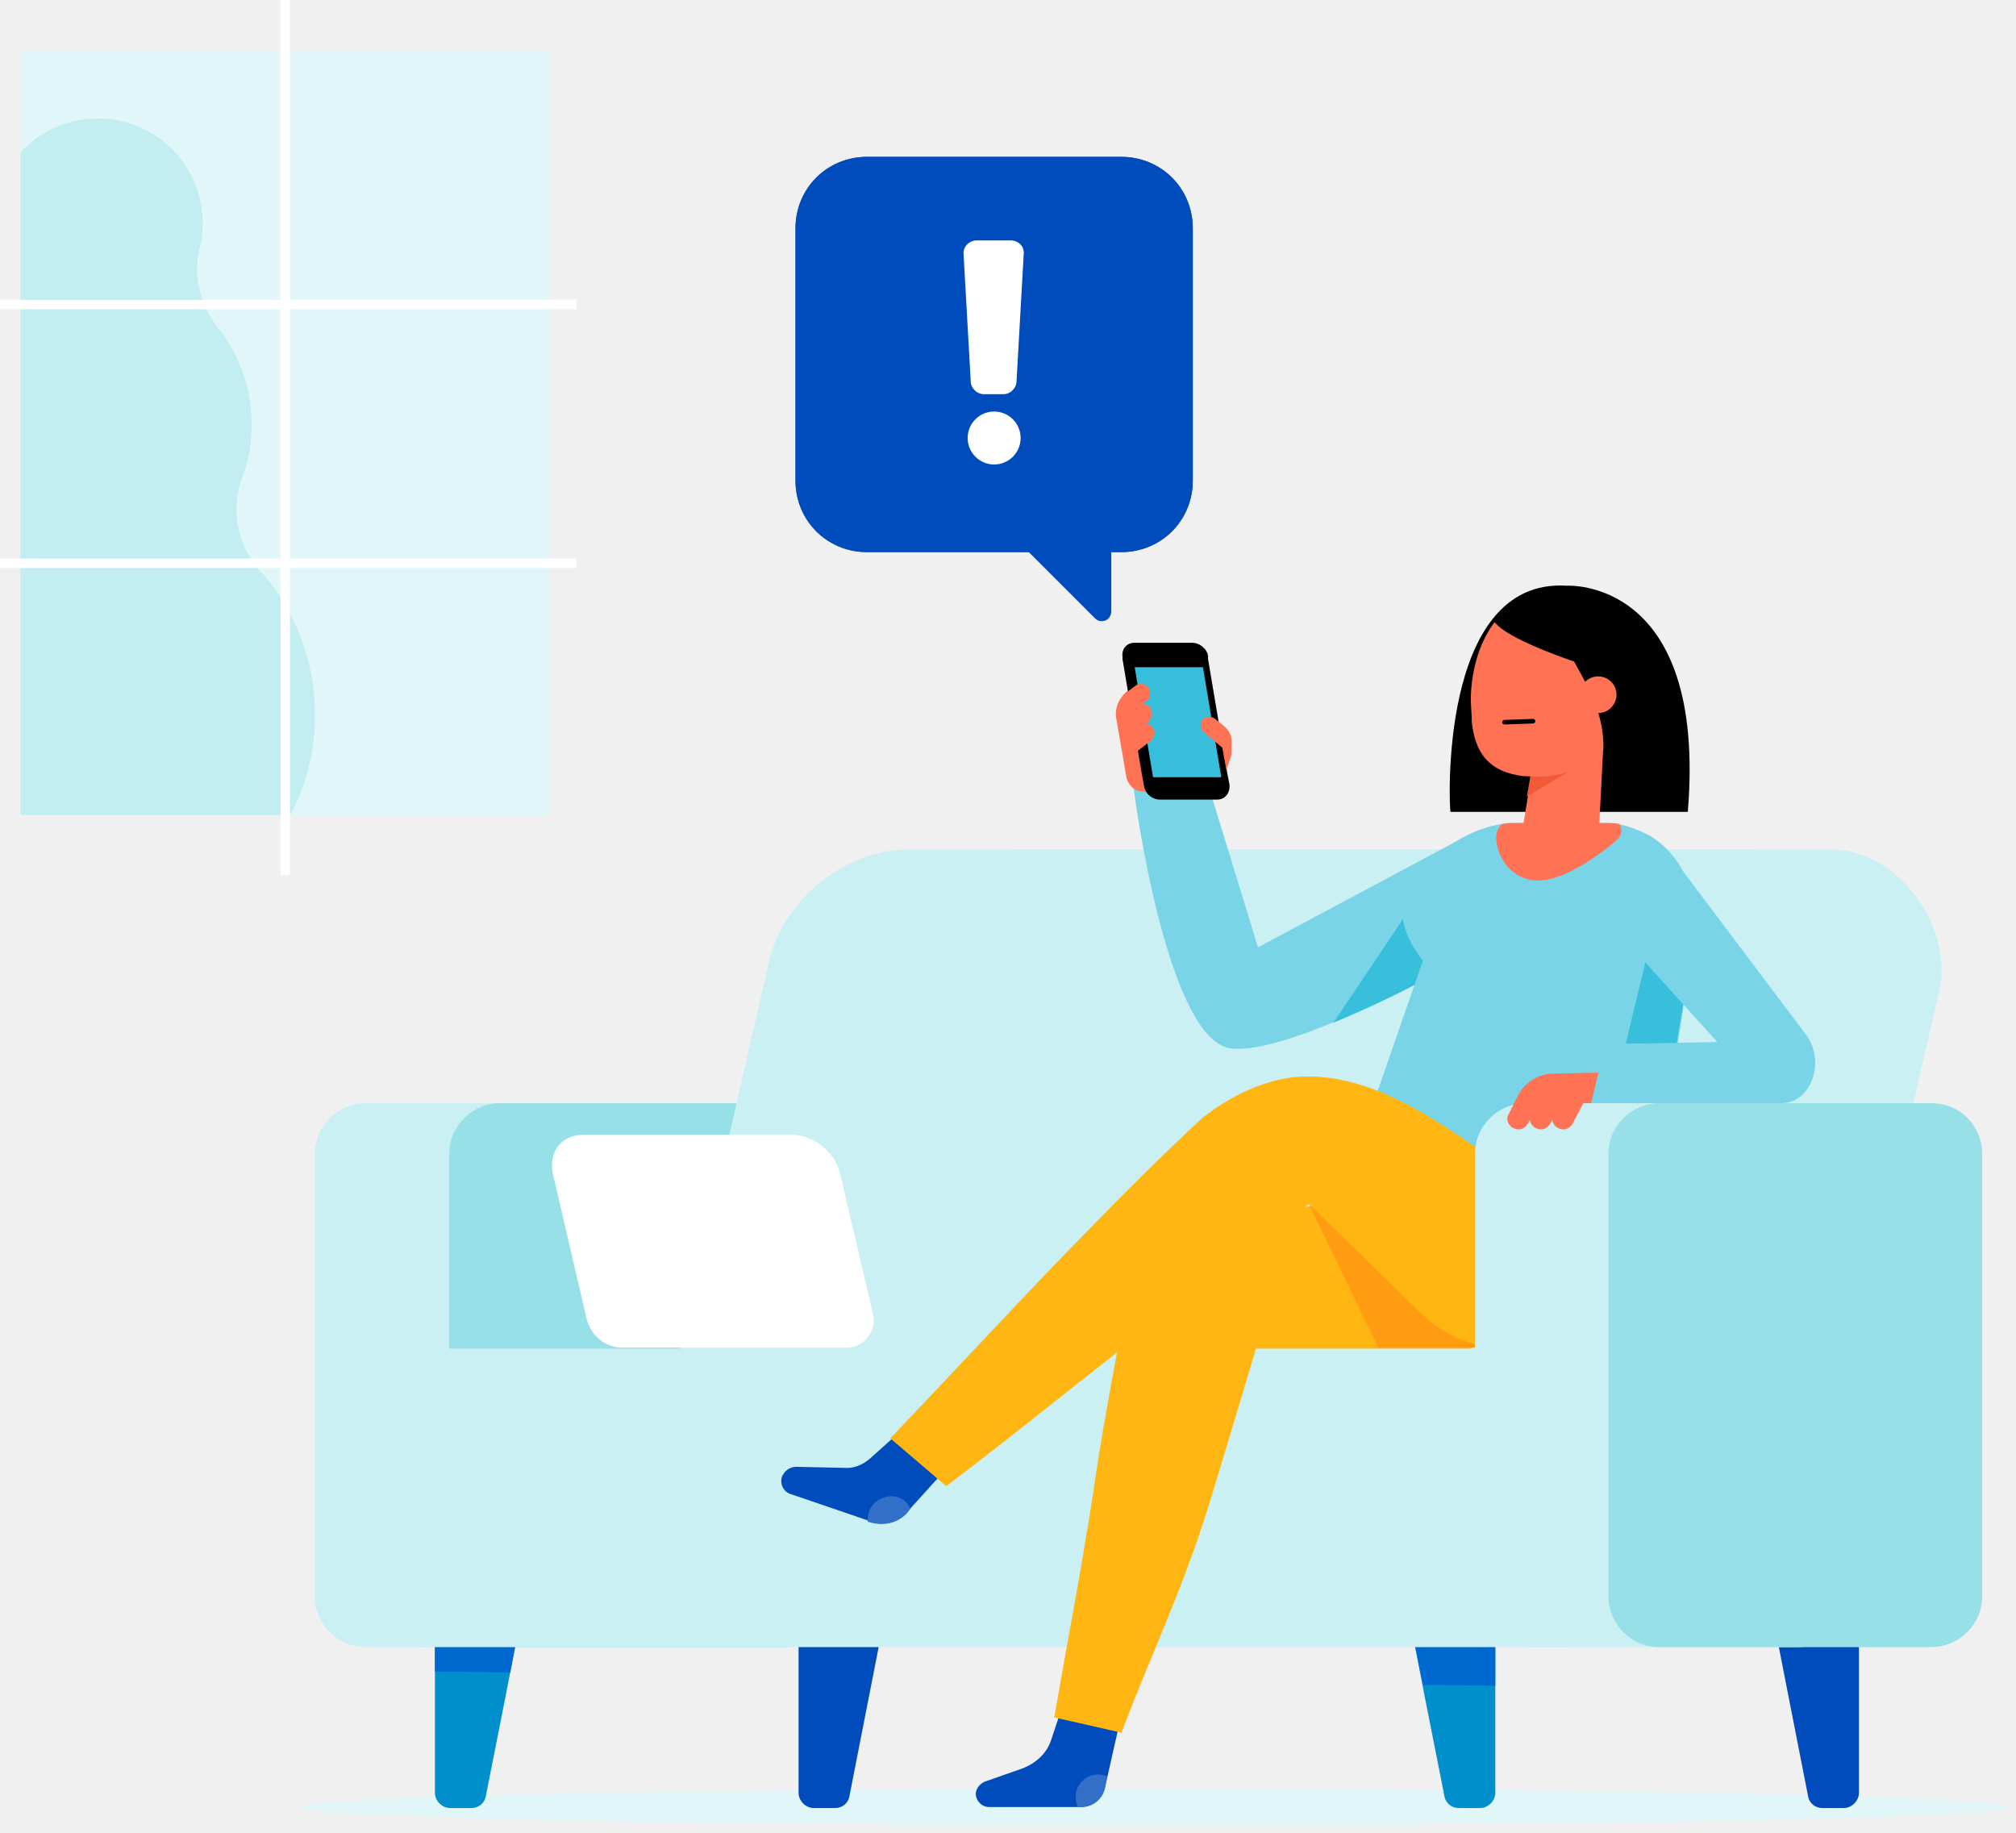
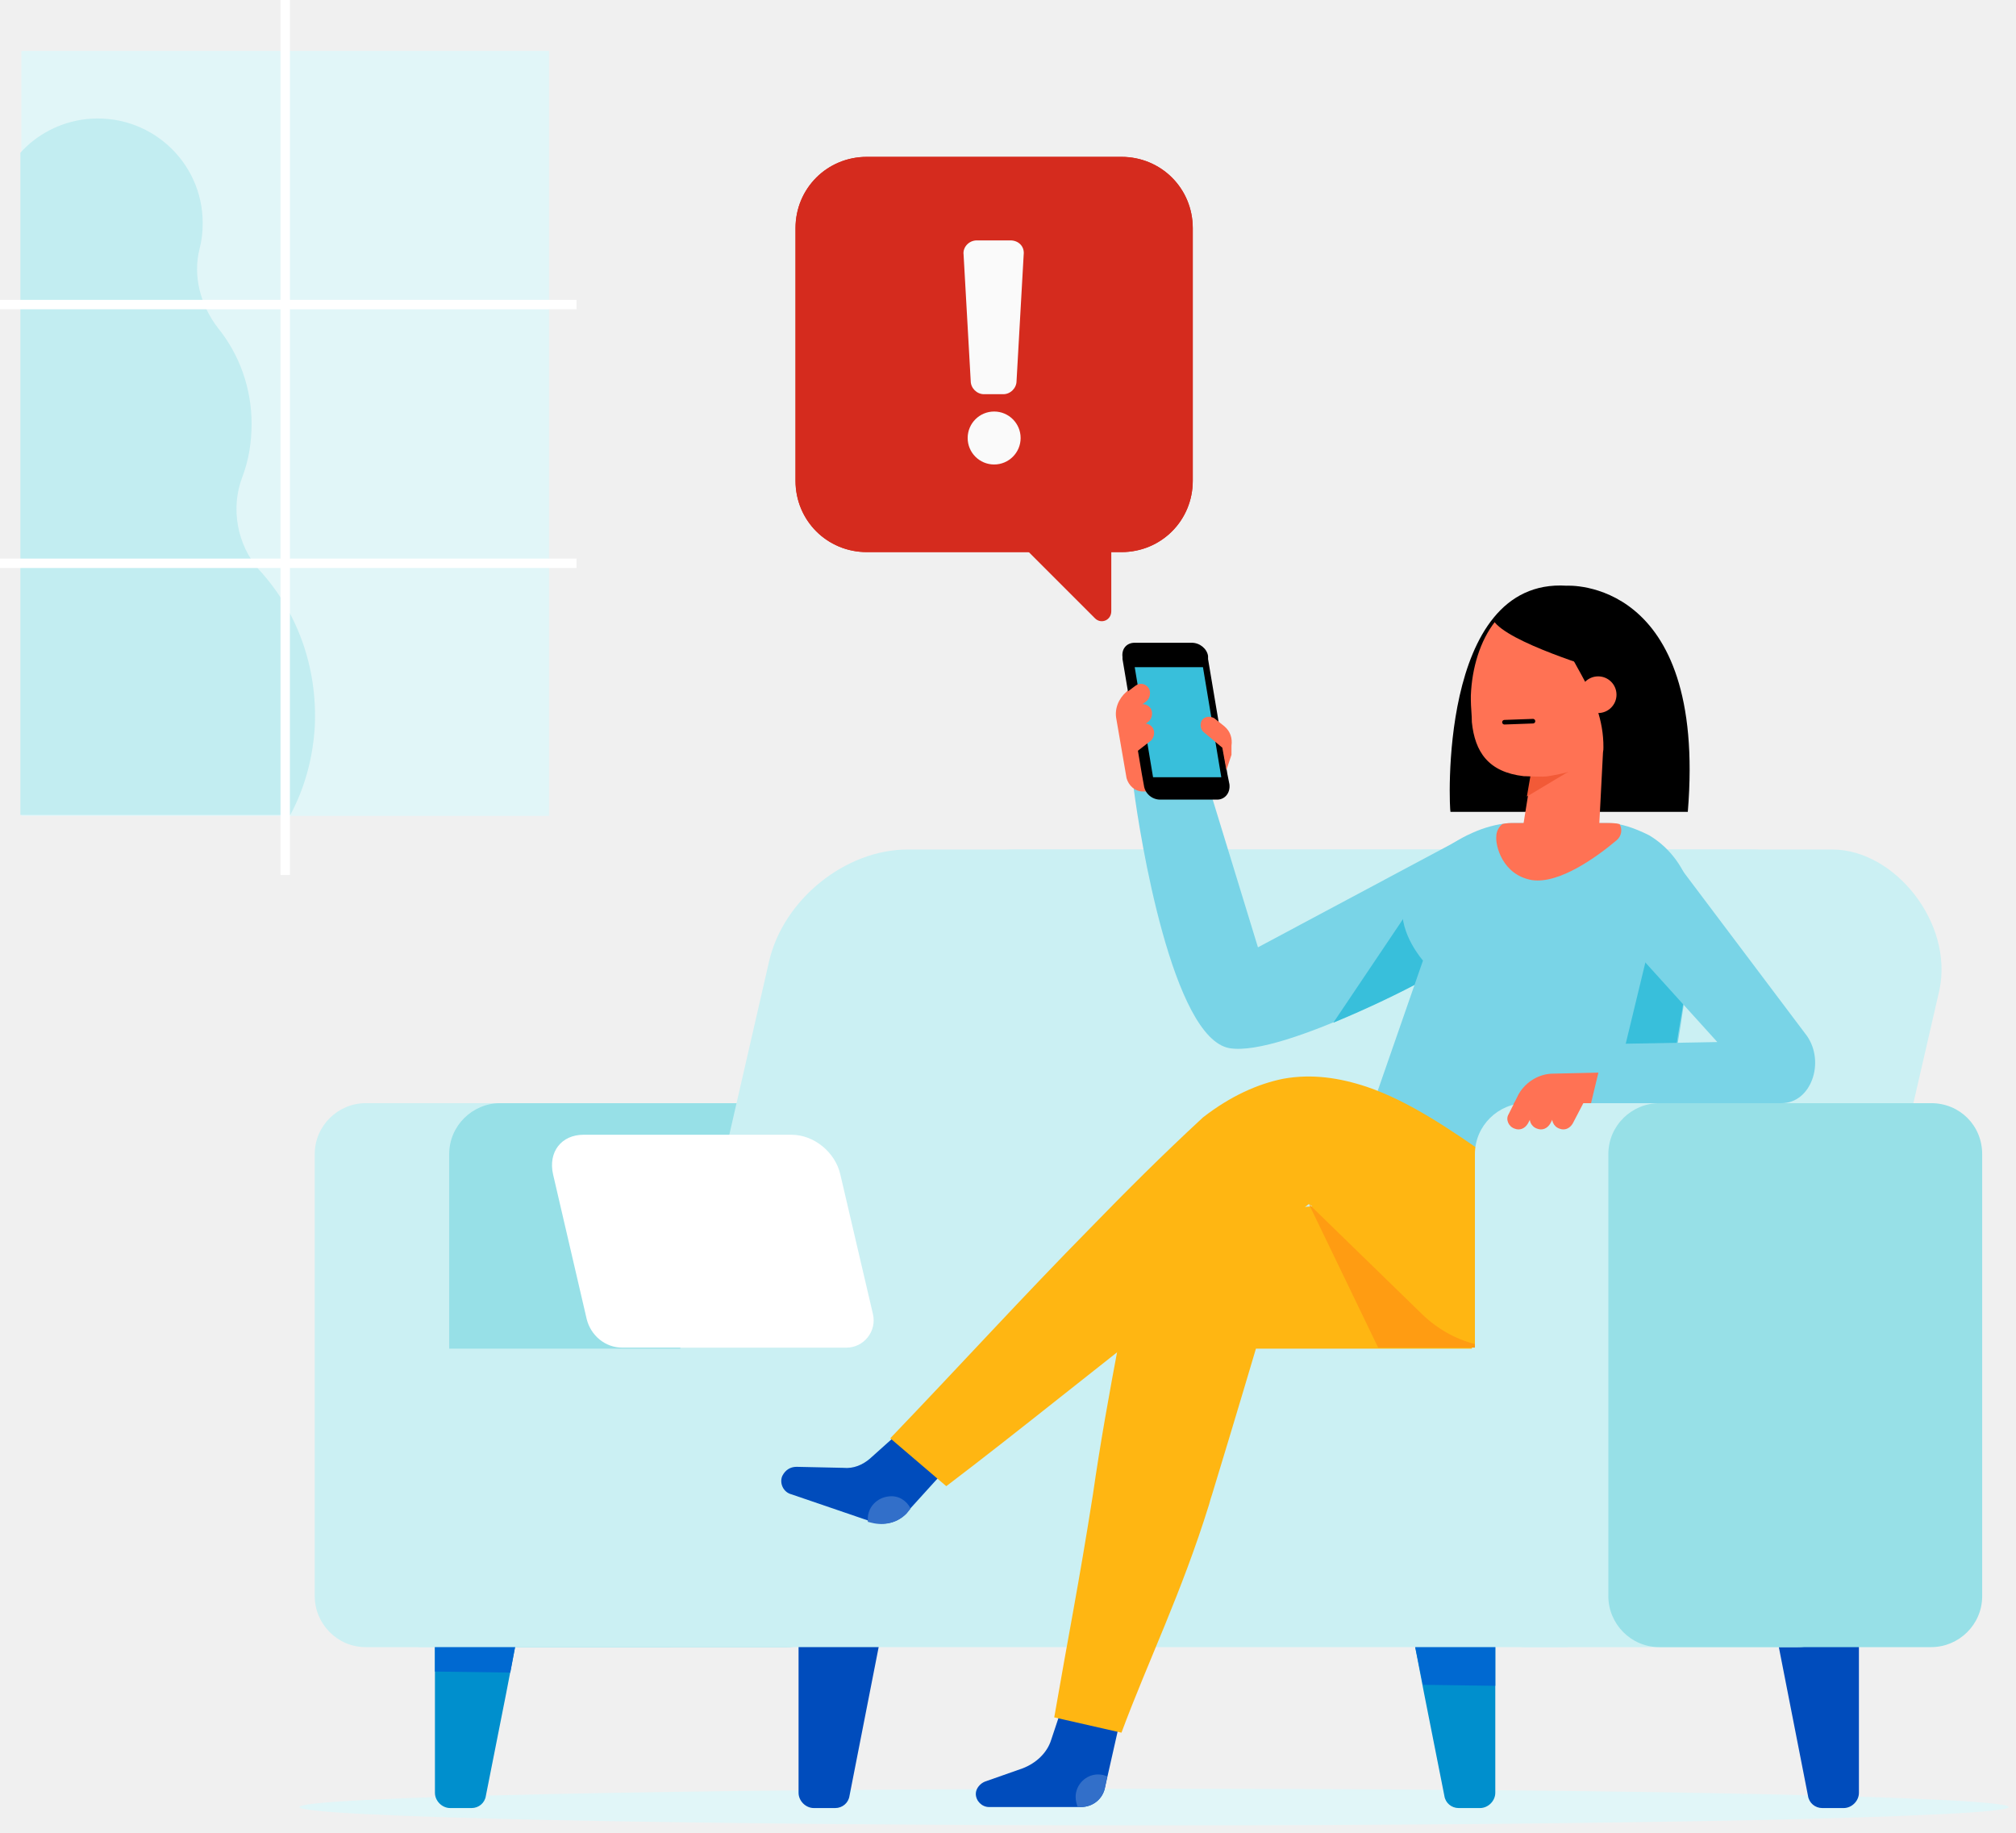
<svg xmlns="http://www.w3.org/2000/svg" width="220" height="200" viewBox="0 0 220 200" fill="none">
-   <path d="M59.913 5.558H2.334V89.036H59.913V5.558Z" fill="#E1F6F8" />
-   <path d="M26.456 52.021C27.123 50.243 27.456 48.353 27.456 46.241C27.456 42.35 26.122 38.682 23.788 35.792C21.898 33.347 21.009 30.123 21.787 27.122C22.009 26.233 22.121 25.344 22.121 24.343C22.121 17.563 16.229 12.227 9.338 13.005C6.559 13.339 4.002 14.673 2.224 16.673V88.925H31.68C33.236 86.035 34.126 82.811 34.348 79.365C34.681 72.696 32.347 66.583 28.234 62.136C25.9 59.469 25.122 55.467 26.456 52.021Z" fill="#C2EDF1" />
-   <path d="M31.124 0V95.483" stroke="white" stroke-width="1.027" stroke-miterlimit="10" />
-   <path d="M0 33.236H62.914" stroke="white" stroke-width="1.027" stroke-miterlimit="10" />
-   <path d="M0 61.469H62.914" stroke="white" stroke-width="1.027" stroke-miterlimit="10" />
-   <path d="M125.94 199.192C177.446 199.192 219.2 198.296 219.2 197.191C219.2 196.086 177.446 195.19 125.94 195.19C74.434 195.19 32.68 196.086 32.68 197.191C32.68 198.296 74.434 199.192 125.94 199.192Z" fill="#E1F6F8" />
-   <path d="M72.918 120.382H39.904C36.903 120.382 34.347 122.828 34.347 125.94V174.182C34.347 177.183 36.792 179.74 39.904 179.74H72.807C75.808 179.74 78.365 177.294 78.365 174.182V125.94C78.365 122.828 75.919 120.382 72.918 120.382Z" fill="#CBF0F3" />
-   <path d="M85.923 120.382H54.577C51.576 120.382 49.02 122.828 49.02 125.94V174.182C49.02 177.183 51.465 179.74 54.577 179.74H85.923C88.925 179.74 91.481 177.294 91.481 174.182V125.94C91.37 122.828 88.925 120.382 85.923 120.382Z" fill="#97E0E7" />
-   <path d="M154.284 178.961L155.396 184.742L157.619 195.968C157.73 196.746 158.397 197.302 159.175 197.302H161.509C162.399 197.302 163.177 196.524 163.177 195.635V178.961H154.284Z" fill="#008FCD" />
-   <path d="M163.177 178.961H154.284L155.285 183.852L163.177 183.963V178.961Z" fill="#0069D1" />
-   <path d="M193.967 178.961H202.859V195.635C202.859 196.524 202.081 197.302 201.192 197.302H198.858C198.08 197.302 197.413 196.746 197.301 195.968L193.967 178.961Z" fill="#004CBC" />
-   <path d="M96.038 178.961H87.145V195.635C87.145 196.524 87.924 197.302 88.813 197.302H91.147C91.925 197.302 92.592 196.746 92.703 195.968L96.038 178.961Z" fill="#004CBC" />
-   <path d="M47.463 178.961V195.635C47.463 196.524 48.241 197.302 49.13 197.302H51.465C52.243 197.302 52.91 196.746 53.021 195.968L55.244 184.742L56.355 178.961H47.463Z" fill="#008FCD" />
-   <path d="M55.688 182.518L56.355 178.961H47.463V182.407L55.688 182.518Z" fill="#0069D1" />
-   <path d="M201.748 151.061L211.641 108.044C213.197 100.708 206.75 92.704 199.97 92.704H110.823C104.042 92.704 97.261 98.151 95.705 104.932L85.145 150.95H201.748V151.061Z" fill="#CBF0F3" />
-   <path d="M191.077 92.704H99.039C92.259 92.704 85.478 98.151 83.922 104.932L73.362 150.95H189.965L200.525 104.932C202.081 98.151 197.857 92.704 191.077 92.704Z" fill="#CBF0F3" />
-   <path d="M92.37 147.06H67.915C66.026 147.06 64.47 145.726 64.025 143.947L60.357 128.163C59.801 125.718 61.246 123.828 63.692 123.828H86.368C88.813 123.828 91.147 125.718 91.703 128.163L95.26 143.391C95.705 145.281 94.26 147.06 92.37 147.06Z" fill="white" />
-   <path d="M171.069 147.171H45.685V179.74H171.069V147.171Z" fill="#CBF0F3" />
-   <path d="M137.277 103.375L160.176 91.148L157.508 105.821C157.508 105.821 140.056 115.38 134.165 114.38C127.94 113.268 124.383 91.259 123.716 86.035C123.605 85.368 124.05 84.812 124.606 84.59L130.942 82.7L137.277 103.375Z" fill="#79D4E7" />
-   <path d="M125.273 86.368H124.717C123.828 86.368 123.161 85.701 122.939 84.923L121.827 78.476C121.605 77.365 122.049 76.253 122.939 75.475L124.717 73.919L125.829 76.253L125.273 86.368Z" fill="#FF7254" />
-   <path d="M132.832 87.258H126.607C125.718 87.258 124.94 86.591 124.829 85.701L124.607 84.479L122.495 71.918V71.696C122.383 70.807 122.939 70.14 123.828 70.14H130.053C130.942 70.14 131.721 70.807 131.832 71.585V71.918L133.944 84.479L134.166 85.59C134.277 86.591 133.61 87.258 132.832 87.258Z" fill="black" />
-   <path d="M133.276 84.812H125.829L123.828 72.807H131.276L133.276 84.812Z" fill="#38BFDB" />
-   <path d="M123.05 75.475L123.94 74.808C124.384 74.475 125.051 74.586 125.385 75.142C125.607 75.586 125.496 76.142 125.162 76.475L123.161 78.032L122.717 76.364L123.05 75.475Z" fill="#FF7254" />
-   <path d="M123.161 77.809L124.161 77.031C124.606 76.698 125.273 76.809 125.606 77.365C125.829 77.809 125.717 78.365 125.384 78.699L123.383 80.255L122.938 78.588L123.161 77.809Z" fill="#FF7254" />
-   <path d="M123.383 79.921L124.384 79.143C124.828 78.81 125.495 78.921 125.829 79.477C126.051 79.921 125.94 80.477 125.607 80.811L123.606 82.367L123.161 80.7L123.383 79.921Z" fill="#FF7254" />
-   <path d="M134.388 82.367L133.832 84.034L133.388 81.589L131.387 79.921C130.942 79.588 130.942 78.921 131.165 78.588C131.498 78.143 132.054 78.143 132.498 78.365L133.61 79.254C134.277 79.81 134.499 80.588 134.388 81.367V82.367Z" fill="#FF7254" />
-   <path d="M158.508 92.26L145.503 111.601C149.282 110.045 152.95 108.266 155.174 107.043L158.508 92.26Z" fill="#38BFDB" />
-   <path d="M175.404 89.814H165.178C159.953 89.814 153.395 95.038 153.062 98.929C152.728 101.93 155.285 104.82 155.285 104.82L144.392 136.166H180.406L181.295 123.161C182.852 116.714 184.186 106.599 184.852 101.708C185.408 97.484 183.519 93.26 179.962 91.148C178.405 90.37 176.849 89.814 175.404 89.814Z" fill="#79D4E7" />
-   <path fill-rule="evenodd" clip-rule="evenodd" d="M167.178 96.039C170.179 96.484 174.292 93.482 176.404 91.704C176.96 91.259 177.071 90.481 176.737 89.925C176.293 89.814 175.848 89.814 175.403 89.814H165.177C164.732 89.814 164.399 89.814 163.954 89.925C163.51 90.259 163.287 90.815 163.287 91.259C163.176 92.26 163.954 95.483 167.178 96.039Z" fill="#FF7254" />
-   <path d="M115.824 186.52L114.713 189.855C114.268 191.3 113.046 192.411 111.6 192.967L107.488 194.412C106.932 194.634 106.487 195.19 106.487 195.746C106.487 196.524 107.154 197.191 107.932 197.191H117.936C119.27 197.191 120.382 196.302 120.604 194.968L122.16 188.076L115.824 186.52Z" fill="#004CBC" />
-   <path d="M119.826 193.634C118.492 193.634 117.381 194.746 117.381 196.079C117.381 196.524 117.492 196.858 117.603 197.191H117.937C119.271 197.191 120.382 196.302 120.604 194.968L120.827 193.856C120.604 193.745 120.271 193.634 119.826 193.634Z" fill="#326FC9" />
-   <path d="M98.15 156.286L94.927 159.176C94.149 159.843 93.148 160.287 92.037 160.176L86.924 160.065C86.257 160.065 85.701 160.398 85.368 161.065C85.034 161.843 85.479 162.844 86.368 163.066L95.149 166.067C96.483 166.512 98.039 166.179 98.929 165.067L103.264 160.287L98.15 156.286Z" fill="#004CBC" />
-   <path d="M98.929 165.178L99.374 164.622C98.929 163.733 98.04 163.177 97.039 163.289C95.705 163.4 94.594 164.511 94.705 165.956V166.067L95.15 166.179C96.483 166.512 97.928 166.179 98.929 165.178Z" fill="#326FC9" />
-   <path d="M160.62 147.171H137.055C137.055 147.171 135.054 153.951 132.275 163.066C132.164 163.4 132.053 163.733 131.942 164.178C128.94 173.848 125.272 181.296 122.382 189.077L115.046 187.409C116.602 178.406 117.714 172.959 119.27 163.066C120.048 157.619 121.048 152.062 122.16 146.17C123.271 142.502 124.828 139.723 126.828 137.611C129.052 135.388 131.719 133.943 134.721 133.054C139.278 131.72 144.725 131.387 150.727 131.387H150.838C153.951 131.387 157.174 131.498 160.509 131.498L160.62 147.171Z" fill="#FFB612" />
-   <path d="M180.739 131.275C180.183 140.168 173.848 146.948 163.955 146.948H158.619V131.275H180.739Z" fill="#FFB612" />
-   <path d="M161.954 145.17L142.836 131.386C142.836 131.386 137.278 135.722 129.719 141.502C129.386 141.724 129.163 141.946 128.83 142.169C120.715 148.393 111.045 156.285 103.264 162.177L97.15 156.952C104.931 148.838 111.601 141.502 119.048 133.943C122.827 130.053 126.829 126.051 131.275 121.938C134.277 119.604 137.278 118.27 140.057 117.714C143.169 117.159 146.17 117.603 149.171 118.604C153.729 120.16 158.175 123.161 163.066 126.607L163.177 126.718C165.734 128.496 168.29 130.497 171.069 132.387L161.954 145.17Z" fill="#FFB612" />
-   <path d="M142.835 131.387L155.284 143.503C157.619 145.726 160.731 147.06 163.955 147.06H150.394L142.835 131.387Z" fill="#FF9C12" />
-   <path fill-rule="evenodd" clip-rule="evenodd" d="M170.958 63.915C170.958 63.915 186.297 62.914 184.185 88.591H158.286C158.175 88.591 156.841 63.026 170.958 63.915Z" fill="black" />
-   <path fill-rule="evenodd" clip-rule="evenodd" d="M174.514 90.147L166.178 90.37L167.956 79.254L175.181 77.253L174.514 90.147Z" fill="#FF7254" />
-   <path d="M167.179 83.701L166.623 86.924C166.623 86.924 171.959 83.701 172.07 83.701H167.179Z" fill="#F25A37" />
-   <path fill-rule="evenodd" clip-rule="evenodd" d="M160.62 78.81C160.953 82.033 162.398 84.256 166.289 84.701H166.4C166.622 84.701 168.401 84.812 168.957 84.701C170.957 84.368 172.958 83.923 174.626 82.367C175.07 82.033 175.404 80.922 175.848 80.477C175.96 80.366 176.071 80.144 176.182 80.032C176.293 79.81 176.515 79.588 176.626 79.365C176.738 79.254 176.849 79.032 176.849 78.921C177.516 77.698 177.96 76.364 178.071 75.03C178.294 72.14 177.96 69.917 177.071 68.25C176.515 67.138 175.737 66.36 174.848 65.804C174.292 65.471 173.736 65.249 173.069 65.026C172.736 64.915 172.514 64.915 172.18 64.804C171.847 64.804 171.624 64.693 171.291 64.693C171.291 64.693 171.291 64.693 171.18 64.693H171.069C170.735 64.693 170.402 64.693 170.179 64.693C169.846 64.693 169.401 64.693 169.068 64.693C168.845 64.693 168.512 64.693 168.29 64.804H168.179C168.067 64.804 168.067 64.804 167.956 64.804C167.734 64.915 167.512 64.915 167.289 65.026H167.178C166.956 65.138 166.734 65.138 166.511 65.249C166.4 65.36 166.178 65.36 165.955 65.471C165.733 65.582 165.622 65.693 165.4 65.804C165.288 65.916 165.066 66.027 164.955 66.138C164.51 66.471 164.066 66.805 163.732 67.249C163.621 67.361 163.51 67.472 163.399 67.583C163.288 67.694 163.288 67.694 163.177 67.805C161.509 69.917 160.62 72.918 160.509 75.92C160.509 76.031 160.509 76.142 160.509 76.364C160.509 77.142 160.62 78.032 160.62 78.81Z" fill="#FF7254" />
-   <path fill-rule="evenodd" clip-rule="evenodd" d="M169.846 64.359C170.179 64.804 170.29 66.805 170.513 68.917C170.846 72.14 175.292 75.92 174.959 82.144C176.737 81.033 178.627 76.475 178.627 75.253C178.849 72.363 178.516 69.806 177.627 68.139C177.071 67.027 176.182 66.027 175.181 65.471C174.625 65.138 173.736 64.804 173.069 64.693C172.736 64.582 172.18 64.471 171.847 64.471C171.624 64.359 170.179 64.471 169.846 64.359Z" fill="black" />
-   <path d="M174.403 77.809C175.508 77.809 176.404 76.913 176.404 75.808C176.404 74.703 175.508 73.808 174.403 73.808C173.298 73.808 172.402 74.703 172.402 75.808C172.402 76.913 173.298 77.809 174.403 77.809Z" fill="#FF7254" />
-   <path fill-rule="evenodd" clip-rule="evenodd" d="M169.846 64.582C169.512 64.582 169.068 64.582 168.734 64.582C168.401 64.582 168.067 64.693 167.845 64.693C167.734 64.693 167.734 64.693 167.623 64.693C167.4 64.693 167.178 64.804 166.956 64.915H166.845C165.288 65.471 164.066 66.36 162.954 67.694C164.51 70.14 174.514 73.03 174.514 73.141L174.959 65.805C173.514 64.804 171.624 64.693 170.957 64.582H170.846C170.513 64.693 170.179 64.693 169.846 64.582Z" fill="black" />
-   <path d="M167.289 78.698L164.177 78.81" stroke="black" stroke-width="0.5" stroke-miterlimit="10" stroke-linecap="round" />
-   <path d="M174.514 117.047L169.512 117.159C167.956 117.159 166.511 118.048 165.733 119.382L165.177 120.493H166.955L167.066 120.382V120.493H167.845H169.623H170.512H172.291H173.069H178.293C177.96 118.493 176.404 116.936 174.514 117.047Z" fill="#FF7254" />
-   <path d="M196.19 120.382H166.511C163.51 120.382 160.953 122.828 160.953 125.94V174.182C160.953 177.183 163.399 179.74 166.511 179.74H196.19C199.191 179.74 201.747 177.294 201.747 174.182V125.94C201.747 122.828 199.302 120.382 196.19 120.382Z" fill="#CBF0F3" />
-   <path d="M210.751 120.382H181.072C178.071 120.382 175.515 122.828 175.515 125.94V174.182C175.515 177.183 177.96 179.74 181.072 179.74H210.751C213.752 179.74 216.309 177.294 216.309 174.182V125.94C216.309 122.828 213.864 120.382 210.751 120.382Z" fill="#97E0E7" />
-   <path d="M183.74 109.155L179.738 104.265L177.293 114.38L182.962 113.935C183.184 112.379 183.518 110.712 183.74 109.155Z" fill="#38BFDB" />
-   <path d="M165.289 120.271L164.622 121.605C164.289 122.161 164.622 122.939 165.289 123.161C165.845 123.383 166.401 123.161 166.734 122.605L168.068 120.049L166.067 119.938L165.289 120.271Z" fill="#FF7254" />
-   <path d="M167.734 120.271L167.067 121.605C166.734 122.161 167.067 122.939 167.734 123.161C168.29 123.383 168.846 123.161 169.179 122.605L170.513 120.049L168.512 119.938L167.734 120.271Z" fill="#FF7254" />
-   <path d="M170.18 120.271L169.513 121.605C169.179 122.161 169.513 122.939 170.18 123.161C170.735 123.383 171.291 123.161 171.625 122.605L172.958 120.049L170.958 119.938L170.18 120.271Z" fill="#FF7254" />
-   <path d="M197.19 113.046L182.962 94.149L178.961 104.376L187.408 113.713L175.181 113.935L173.625 120.382H194.411C197.635 120.382 199.191 115.936 197.19 113.046Z" fill="#79D4E7" />
-   <path d="M94.593 60.247H122.382C126.718 60.247 130.163 56.801 130.163 52.466V24.899C130.163 20.564 126.718 17.118 122.382 17.118H94.593C90.258 17.118 86.812 20.564 86.812 24.899V52.466C86.812 56.801 90.258 60.247 94.593 60.247Z" fill="#004CBC" />
-   <path d="M94.593 60.247H122.382C126.718 60.247 130.163 56.801 130.163 52.466V24.899C130.163 20.564 126.718 17.118 122.382 17.118H94.593C90.258 17.118 86.812 20.564 86.812 24.899V52.466C86.812 56.801 90.258 60.247 94.593 60.247Z" fill="#004CBC" />
-   <path d="M121.271 58.135V66.694C121.271 67.694 120.159 68.139 119.492 67.472L110.155 58.135H121.271Z" fill="#004CBC" />
-   <path d="M106.598 26.233H110.266C111.155 26.233 111.822 26.9 111.711 27.789L110.933 41.572C110.933 42.351 110.266 43.017 109.488 43.017H107.376C106.598 43.017 105.931 42.351 105.931 41.572L105.153 27.789C105.042 27.011 105.709 26.233 106.598 26.233Z" fill="white" />
-   <path d="M108.488 50.687C110.084 50.687 111.378 49.393 111.378 47.797C111.378 46.201 110.084 44.907 108.488 44.907C106.892 44.907 105.598 46.201 105.598 47.797C105.598 49.393 106.892 50.687 108.488 50.687Z" fill="white" />
+   <g id="Group">
+     <g id="Group_2">
+       <path id="Vector" d="M59.913 5.558H2.334V89.036H59.913V5.558Z" fill="#E1F6F8" />
+       <path id="Vector_2" d="M26.456 52.021C27.123 50.243 27.456 48.353 27.456 46.241C27.456 42.35 26.122 38.682 23.788 35.792C21.898 33.347 21.009 30.123 21.787 27.122C22.009 26.233 22.121 25.344 22.121 24.343C22.121 17.563 16.229 12.227 9.338 13.005C6.559 13.339 4.002 14.673 2.224 16.673V88.925H31.68C33.236 86.035 34.126 82.811 34.348 79.365C34.681 72.696 32.347 66.583 28.234 62.136C25.9 59.469 25.122 55.467 26.456 52.021Z" fill="#C2EDF1" />
+       <path id="Vector_3" d="M31.124 0V95.483" stroke="white" stroke-width="1.027" stroke-miterlimit="10" />
+       <path id="Vector_4" d="M0 33.236H62.914" stroke="white" stroke-width="1.027" stroke-miterlimit="10" />
+       <path id="Vector_5" d="M0 61.469H62.914" stroke="white" stroke-width="1.027" stroke-miterlimit="10" />
+     </g>
+     <g id="Group_3">
+       <path id="Vector_6" d="M125.94 199.192C177.446 199.192 219.2 198.296 219.2 197.191C219.2 196.086 177.446 195.19 125.94 195.19C74.434 195.19 32.68 196.086 32.68 197.191C32.68 198.296 74.434 199.192 125.94 199.192Z" fill="#E1F6F8" />
+       <g id="Group_4">
+         <path id="Vector_7" d="M72.918 120.382H39.904C36.903 120.382 34.347 122.828 34.347 125.94V174.182C34.347 177.183 36.792 179.74 39.904 179.74H72.807C75.808 179.74 78.365 177.294 78.365 174.182V125.94C78.365 122.828 75.919 120.382 72.918 120.382Z" fill="#CBF0F3" />
+         <path id="Vector_8" d="M85.923 120.382H54.577C51.576 120.382 49.02 122.828 49.02 125.94V174.182C49.02 177.183 51.465 179.74 54.577 179.74H85.923C88.925 179.74 91.481 177.294 91.481 174.182V125.94C91.37 122.828 88.925 120.382 85.923 120.382Z" fill="#97E0E7" />
+       </g>
+       <g id="Group_5">
+         <g id="Group_6">
+           <path id="Vector_9" d="M154.284 178.961L155.396 184.742L157.619 195.968C157.73 196.746 158.397 197.302 159.175 197.302H161.509C162.399 197.302 163.177 196.524 163.177 195.635V178.961H154.284Z" fill="#008FCD" />
+           <path id="Vector_10" d="M163.177 178.961H154.284L155.285 183.852L163.177 183.963V178.961Z" fill="#0069D1" />
+         </g>
+         <path id="Vector_11" d="M193.967 178.961H202.859V195.635C202.859 196.524 202.081 197.302 201.192 197.302H198.858C198.08 197.302 197.413 196.746 197.301 195.968L193.967 178.961Z" fill="#004CBC" />
+         <path id="Vector_12" d="M96.038 178.961H87.145V195.635C87.145 196.524 87.924 197.302 88.813 197.302H91.147C91.925 197.302 92.592 196.746 92.703 195.968L96.038 178.961Z" fill="#004CBC" />
+         <g id="Group_7">
+           <path id="Vector_13" d="M47.463 178.961V195.635C47.463 196.524 48.241 197.302 49.13 197.302H51.465C52.243 197.302 52.91 196.746 53.021 195.968L55.244 184.742L56.355 178.961H47.463Z" fill="#008FCD" />
+           <path id="Vector_14" d="M55.688 182.518L56.355 178.961H47.463V182.407L55.688 182.518Z" fill="#0069D1" />
+         </g>
+         <path id="Vector_15" d="M201.748 151.061L211.641 108.044C213.197 100.708 206.75 92.704 199.97 92.704H110.823C104.042 92.704 97.261 98.151 95.705 104.931L85.145 150.95H201.748V151.061Z" fill="#CBF0F3" />
+         <path id="Vector_16" d="M191.077 92.704H99.039C92.259 92.704 85.478 98.151 83.922 104.931L73.362 150.95H189.965L200.525 104.931C202.081 98.151 197.857 92.704 191.077 92.704Z" fill="#CBF0F3" />
+         <g id="Group_8">
+           <path id="Vector_17" d="M92.37 147.06H67.915C66.026 147.06 64.47 145.726 64.025 143.947L60.357 128.163C59.801 125.718 61.246 123.828 63.692 123.828H86.368C88.813 123.828 91.147 125.718 91.703 128.163L95.26 143.391C95.705 145.281 94.26 147.06 92.37 147.06Z" fill="white" />
+         </g>
+         <path id="Vector_18" d="M171.069 147.171H45.685V179.74H171.069V147.171Z" fill="#CBF0F3" />
+         <g id="Group_9">
+           <path id="Vector_19" d="M137.277 103.375L160.176 91.148L157.508 105.821C157.508 105.821 140.056 115.38 134.165 114.38C127.94 113.268 124.383 91.259 123.716 86.035C123.605 85.368 124.05 84.812 124.606 84.59L130.942 82.7L137.277 103.375Z" fill="#79D4E7" />
+           <g id="Group_10">
+             <path id="Vector_20" d="M125.273 86.368H124.717C123.828 86.368 123.161 85.701 122.939 84.923L121.827 78.476C121.605 77.365 122.049 76.253 122.939 75.475L124.717 73.919L125.829 76.253L125.273 86.368Z" fill="#FF7254" />
+             <path id="Vector_21" d="M132.832 87.258H126.607C125.718 87.258 124.94 86.591 124.829 85.701L124.607 84.479L122.495 71.918V71.696C122.383 70.806 122.939 70.14 123.828 70.14H130.053C130.942 70.14 131.721 70.806 131.832 71.585V71.918L133.944 84.479L134.166 85.59C134.277 86.591 133.61 87.258 132.832 87.258Z" fill="black" />
+             <path id="Vector_22" d="M133.276 84.812H125.829L123.828 72.807H131.276L133.276 84.812Z" fill="#38BFDB" />
+             <path id="Vector_23" d="M123.05 75.475L123.94 74.808C124.384 74.475 125.051 74.586 125.385 75.142C125.607 75.586 125.496 76.142 125.162 76.475L123.161 78.032L122.717 76.364L123.05 75.475Z" fill="#FF7254" />
+             <path id="Vector_24" d="M123.161 77.809L124.161 77.031C124.606 76.698 125.273 76.809 125.606 77.365C125.829 77.809 125.717 78.365 125.384 78.699L123.383 80.255L122.938 78.588L123.161 77.809Z" fill="#FF7254" />
+             <path id="Vector_25" d="M123.383 79.921L124.384 79.143C124.828 78.81 125.495 78.921 125.829 79.477C126.051 79.921 125.94 80.477 125.607 80.811L123.606 82.367L123.161 80.699L123.383 79.921Z" fill="#FF7254" />
+             <path id="Vector_26" d="M134.388 82.367L133.832 84.034L133.388 81.589L131.387 79.921C130.942 79.588 130.942 78.921 131.165 78.588C131.498 78.143 132.054 78.143 132.498 78.365L133.61 79.254C134.277 79.81 134.499 80.588 134.388 81.366V82.367Z" fill="#FF7254" />
+           </g>
+           <path id="Vector_27" d="M158.508 92.26L145.503 111.601C149.282 110.045 152.95 108.266 155.174 107.043L158.508 92.26Z" fill="#38BFDB" />
+           <path id="Vector_28" d="M175.404 89.814H165.178C159.953 89.814 153.395 95.038 153.062 98.929C152.728 101.93 155.285 104.82 155.285 104.82L144.392 136.166H180.406L181.295 123.161C182.852 116.714 184.186 106.599 184.852 101.708C185.408 97.484 183.519 93.26 179.962 91.148C178.405 90.37 176.849 89.814 175.404 89.814Z" fill="#79D4E7" />
+           <path id="Vector_29" fill-rule="evenodd" clip-rule="evenodd" d="M167.178 96.039C170.179 96.484 174.292 93.482 176.404 91.704C176.96 91.259 177.071 90.481 176.737 89.925C176.293 89.814 175.848 89.814 175.403 89.814H165.177C164.732 89.814 164.399 89.814 163.954 89.925C163.51 90.259 163.287 90.815 163.287 91.259C163.176 92.26 163.954 95.483 167.178 96.039Z" fill="#FF7254" />
+           <g id="Group_11">
+             <path id="Vector_30" d="M115.824 186.52L114.713 189.855C114.268 191.3 113.046 192.411 111.6 192.967L107.488 194.412C106.932 194.634 106.487 195.19 106.487 195.746C106.487 196.524 107.154 197.191 107.932 197.191H117.936C119.27 197.191 120.382 196.302 120.604 194.968L122.16 188.076L115.824 186.52Z" fill="#004CBC" />
+             <path id="Vector_31" d="M119.826 193.634C118.492 193.634 117.381 194.746 117.381 196.08C117.381 196.524 117.492 196.858 117.603 197.191H117.937C119.271 197.191 120.382 196.302 120.604 194.968L120.827 193.856C120.604 193.745 120.271 193.634 119.826 193.634Z" fill="#326FC9" />
+           </g>
+           <g id="Group_12">
+             <path id="Vector_32" d="M98.15 156.286L94.927 159.176C94.149 159.843 93.148 160.287 92.037 160.176L86.924 160.065C86.257 160.065 85.701 160.398 85.368 161.065C85.034 161.843 85.479 162.844 86.368 163.066L95.149 166.067C96.483 166.512 98.039 166.178 98.929 165.067L103.264 160.287L98.15 156.286Z" fill="#004CBC" />
+             <path id="Vector_33" d="M98.929 165.178L99.374 164.622C98.929 163.733 98.04 163.177 97.039 163.288C95.705 163.4 94.594 164.511 94.705 165.956V166.067L95.15 166.178C96.483 166.512 97.928 166.178 98.929 165.178Z" fill="#326FC9" />
+           </g>
+           <path id="Vector_34" d="M160.62 147.171H137.055C137.055 147.171 135.054 153.951 132.275 163.066C132.164 163.4 132.053 163.733 131.942 164.178C128.94 173.848 125.272 181.296 122.382 189.077L115.046 187.409C116.602 178.406 117.714 172.959 119.27 163.066C120.048 157.619 121.048 152.062 122.16 146.17C123.271 142.502 124.828 139.723 126.828 137.611C129.052 135.388 131.719 133.943 134.721 133.054C139.278 131.72 144.725 131.387 150.727 131.387H150.838C153.951 131.387 157.174 131.498 160.509 131.498L160.62 147.171Z" fill="#FFB612" />
+           <path id="Vector_35" d="M180.739 131.275C180.183 140.168 173.848 146.948 163.955 146.948H158.619V131.275H180.739Z" fill="#FFB612" />
+           <path id="Vector_36" d="M161.954 145.17L142.836 131.387C142.836 131.387 137.278 135.722 129.719 141.502C129.386 141.724 129.163 141.946 128.83 142.169C120.715 148.393 111.045 156.286 103.264 162.177L97.15 156.952C104.931 148.838 111.601 141.502 119.048 133.943C122.827 130.053 126.829 126.051 131.275 121.938C134.277 119.604 137.278 118.27 140.057 117.714C143.169 117.159 146.17 117.603 149.171 118.604C153.729 120.16 158.175 123.161 163.066 126.607L163.177 126.718C165.734 128.496 168.29 130.497 171.069 132.387L161.954 145.17Z" fill="#FFB612" />
+           <path id="Vector_37" d="M142.835 131.387L155.284 143.503C157.619 145.726 160.731 147.06 163.955 147.06H150.394L142.835 131.387Z" fill="#FF9C12" />
+           <g id="Group_13">
+             <path id="Vector_38" fill-rule="evenodd" clip-rule="evenodd" d="M170.958 63.915C170.958 63.915 186.297 62.914 184.185 88.591H158.286C158.175 88.591 156.841 63.026 170.958 63.915Z" fill="black" />
+             <path id="Vector_39" fill-rule="evenodd" clip-rule="evenodd" d="M174.514 90.148L166.178 90.37L167.956 79.254L175.181 77.254L174.514 90.148Z" fill="#FF7254" />
+             <path id="Vector_40" d="M167.179 83.701L166.623 86.924C166.623 86.924 171.959 83.701 172.07 83.701H167.179Z" fill="#F25A37" />
+             <path id="Vector_41" fill-rule="evenodd" clip-rule="evenodd" d="M160.62 78.81C160.953 82.033 162.398 84.256 166.289 84.701H166.4C166.622 84.701 168.401 84.812 168.957 84.701C170.957 84.368 172.958 83.923 174.626 82.367C175.07 82.033 175.404 80.922 175.848 80.477C175.96 80.366 176.071 80.144 176.182 80.032C176.293 79.81 176.515 79.588 176.626 79.365C176.738 79.254 176.849 79.032 176.849 78.921C177.516 77.698 177.96 76.364 178.071 75.03C178.294 72.14 177.96 69.917 177.071 68.25C176.515 67.138 175.737 66.36 174.848 65.804C174.292 65.471 173.736 65.249 173.069 65.026C172.736 64.915 172.514 64.915 172.18 64.804C171.847 64.804 171.624 64.693 171.291 64.693C171.291 64.693 171.291 64.693 171.18 64.693H171.069C170.735 64.693 170.402 64.693 170.179 64.693C169.846 64.693 169.401 64.693 169.068 64.693C168.845 64.693 168.512 64.693 168.29 64.804H168.179C168.067 64.804 168.067 64.804 167.956 64.804C167.734 64.915 167.512 64.915 167.289 65.026H167.178C166.956 65.137 166.734 65.137 166.511 65.249C166.4 65.36 166.178 65.36 165.955 65.471C165.733 65.582 165.622 65.693 165.4 65.804C165.288 65.915 165.066 66.027 164.955 66.138C164.51 66.471 164.066 66.805 163.732 67.249C163.621 67.361 163.51 67.472 163.399 67.583C163.288 67.694 163.288 67.694 163.177 67.805C161.509 69.917 160.62 72.918 160.509 75.92C160.509 76.031 160.509 76.142 160.509 76.364C160.509 77.142 160.62 78.031 160.62 78.81Z" fill="#FF7254" />
+             <path id="Vector_42" fill-rule="evenodd" clip-rule="evenodd" d="M169.846 64.359C170.179 64.804 170.29 66.805 170.513 68.917C170.846 72.14 175.292 75.92 174.959 82.144C176.737 81.033 178.627 76.475 178.627 75.253C178.849 72.363 178.516 69.806 177.627 68.139C177.071 67.027 176.182 66.027 175.181 65.471C174.625 65.138 173.736 64.804 173.069 64.693C172.736 64.582 172.18 64.471 171.847 64.471C171.624 64.359 170.179 64.471 169.846 64.359Z" fill="black" />
+             <path id="Vector_43" d="M174.403 77.809C175.508 77.809 176.404 76.913 176.404 75.808C176.404 74.704 175.508 73.808 174.403 73.808C173.298 73.808 172.402 74.704 172.402 75.808C172.402 76.913 173.298 77.809 174.403 77.809Z" fill="#FF7254" />
+             <path id="Vector_44" fill-rule="evenodd" clip-rule="evenodd" d="M169.846 64.582C169.512 64.582 169.068 64.582 168.734 64.582C168.401 64.582 168.067 64.693 167.845 64.693C167.734 64.693 167.734 64.693 167.623 64.693C167.4 64.693 167.178 64.804 166.956 64.915H166.845C165.288 65.471 164.066 66.36 162.954 67.694C164.51 70.139 174.514 73.03 174.514 73.141L174.959 65.805C173.514 64.804 171.624 64.693 170.957 64.582H170.846C170.513 64.693 170.179 64.693 169.846 64.582Z" fill="black" />
+             <path id="Vector_45" d="M167.289 78.698L164.177 78.81" stroke="black" stroke-width="0.5" stroke-miterlimit="10" stroke-linecap="round" />
+           </g>
+         </g>
+         <g id="Group_14">
+           <path id="Vector_46" d="M174.514 117.047L169.512 117.159C167.956 117.159 166.511 118.048 165.733 119.382L165.177 120.493H166.955L167.066 120.382V120.493H167.845H169.623H170.512H172.291H173.069H178.293C177.96 118.493 176.404 116.936 174.514 117.047Z" fill="#FF7254" />
+           <path id="Vector_47" d="M196.19 120.382H166.511C163.51 120.382 160.953 122.828 160.953 125.94V174.182C160.953 177.183 163.399 179.74 166.511 179.74H196.19C199.191 179.74 201.747 177.294 201.747 174.182V125.94C201.747 122.828 199.302 120.382 196.19 120.382Z" fill="#CBF0F3" />
+           <path id="Vector_48" d="M210.751 120.382H181.072C178.071 120.382 175.515 122.828 175.515 125.94V174.182C175.515 177.183 177.96 179.74 181.072 179.74H210.751C213.752 179.74 216.309 177.294 216.309 174.182V125.94C216.309 122.828 213.864 120.382 210.751 120.382Z" fill="#97E0E7" />
+         </g>
+         <path id="Vector_49" d="M183.74 109.155L179.738 104.265L177.293 114.38L182.962 113.935C183.184 112.379 183.518 110.712 183.74 109.155Z" fill="#38BFDB" />
+         <g id="Group_15">
+           <path id="Vector_50" d="M165.289 120.271L164.622 121.605C164.289 122.161 164.622 122.939 165.289 123.161C165.845 123.383 166.401 123.161 166.734 122.605L168.068 120.049L166.067 119.938L165.289 120.271Z" fill="#FF7254" />
+           <path id="Vector_51" d="M167.734 120.271L167.067 121.605C166.734 122.161 167.067 122.939 167.734 123.161C168.29 123.383 168.846 123.161 169.179 122.605L170.513 120.049L168.512 119.938L167.734 120.271Z" fill="#FF7254" />
+           <path id="Vector_52" d="M170.18 120.271L169.513 121.605C169.179 122.161 169.513 122.939 170.18 123.161C170.735 123.383 171.291 123.161 171.625 122.605L172.958 120.049L170.958 119.938L170.18 120.271Z" fill="#FF7254" />
+         </g>
+         <path id="Vector_53" d="M197.19 113.046L182.962 94.149L178.961 104.376L187.408 113.713L175.181 113.935L173.625 120.382H194.411C197.635 120.382 199.191 115.936 197.19 113.046Z" fill="#79D4E7" />
+       </g>
+       <g id="Group_16">
+         <path id="Vector_54" d="M94.593 60.247H122.382C126.718 60.247 130.163 56.801 130.163 52.466V24.899C130.163 20.564 126.718 17.118 122.382 17.118H94.593C90.258 17.118 86.812 20.564 86.812 24.899V52.466C86.812 56.801 90.258 60.247 94.593 60.247Z" fill="#D52B1E" />
+         <path id="Vector_55" d="M94.593 60.247H122.382C126.718 60.247 130.163 56.801 130.163 52.466V24.899C130.163 20.564 126.718 17.118 122.382 17.118H94.593C90.258 17.118 86.812 20.564 86.812 24.899V52.466C86.812 56.801 90.258 60.247 94.593 60.247Z" fill="#D52B1E" />
+         <path id="Vector_56" d="M121.271 58.135V66.694C121.271 67.694 120.159 68.139 119.492 67.472L110.155 58.135H121.271Z" fill="#D52B1E" />
+         <g id="Group_17">
+           <path id="Vector_57" d="M106.598 26.233H110.266C111.155 26.233 111.822 26.9 111.711 27.789L110.933 41.572C110.933 42.351 110.266 43.017 109.488 43.017H107.376C106.598 43.017 105.931 42.351 105.931 41.572L105.153 27.789C105.042 27.011 105.709 26.233 106.598 26.233Z" fill="#FAFAFA" />
+           <path id="Vector_58" d="M108.488 50.687C110.084 50.687 111.378 49.393 111.378 47.797C111.378 46.201 110.084 44.907 108.488 44.907C106.892 44.907 105.598 46.201 105.598 47.797C105.598 49.393 106.892 50.687 108.488 50.687Z" fill="#FAFAFA" />
+         </g>
+       </g>
+     </g>
+   </g>
</svg>
